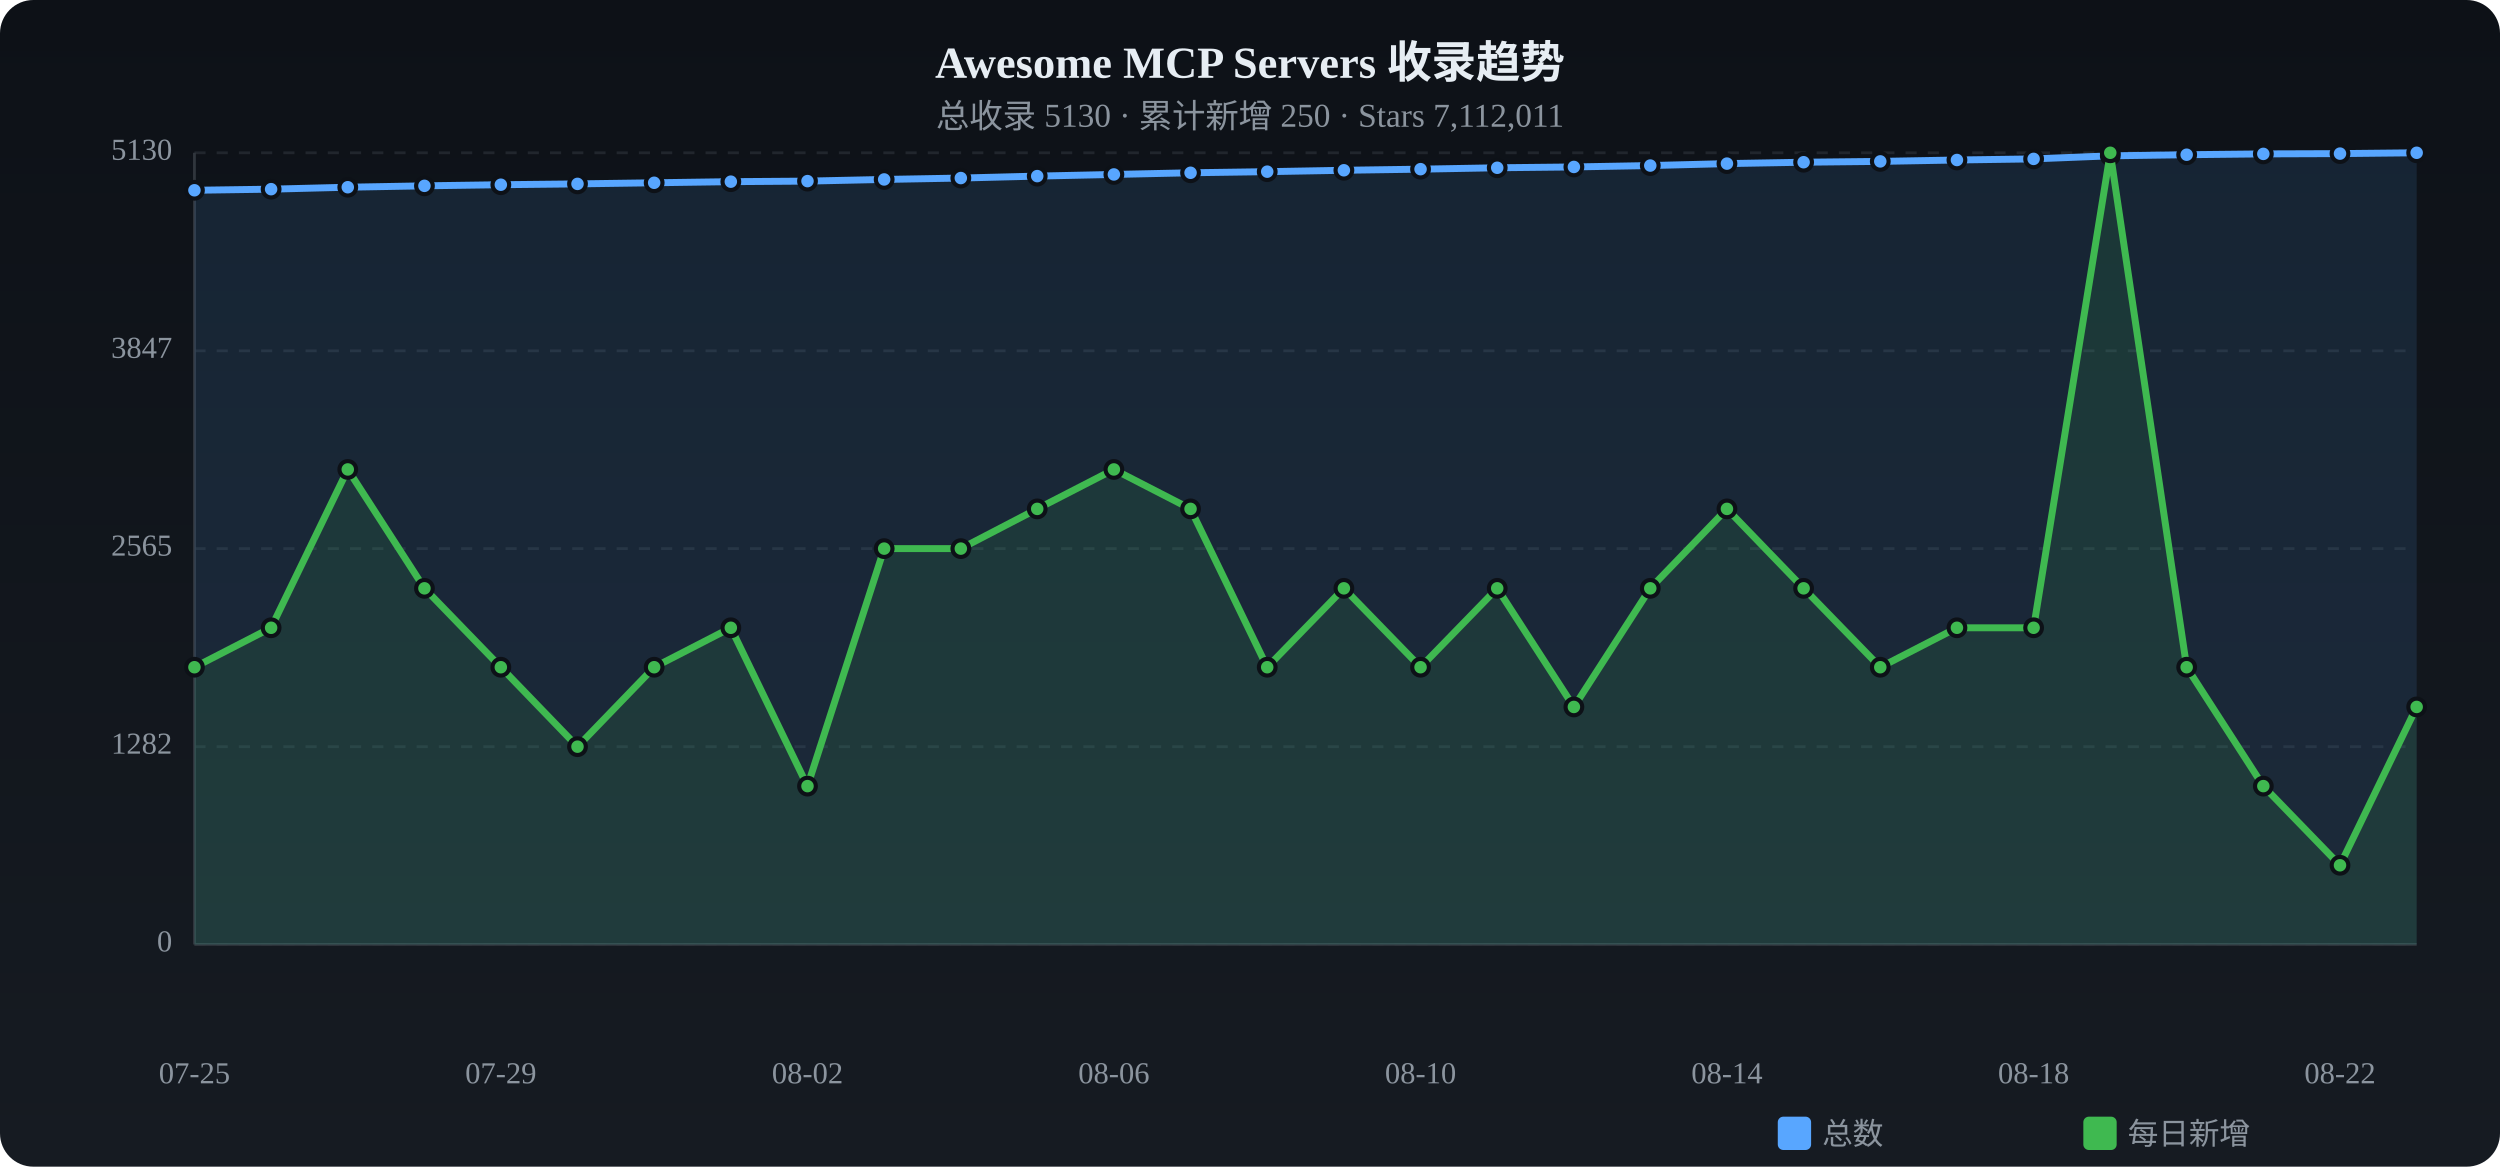
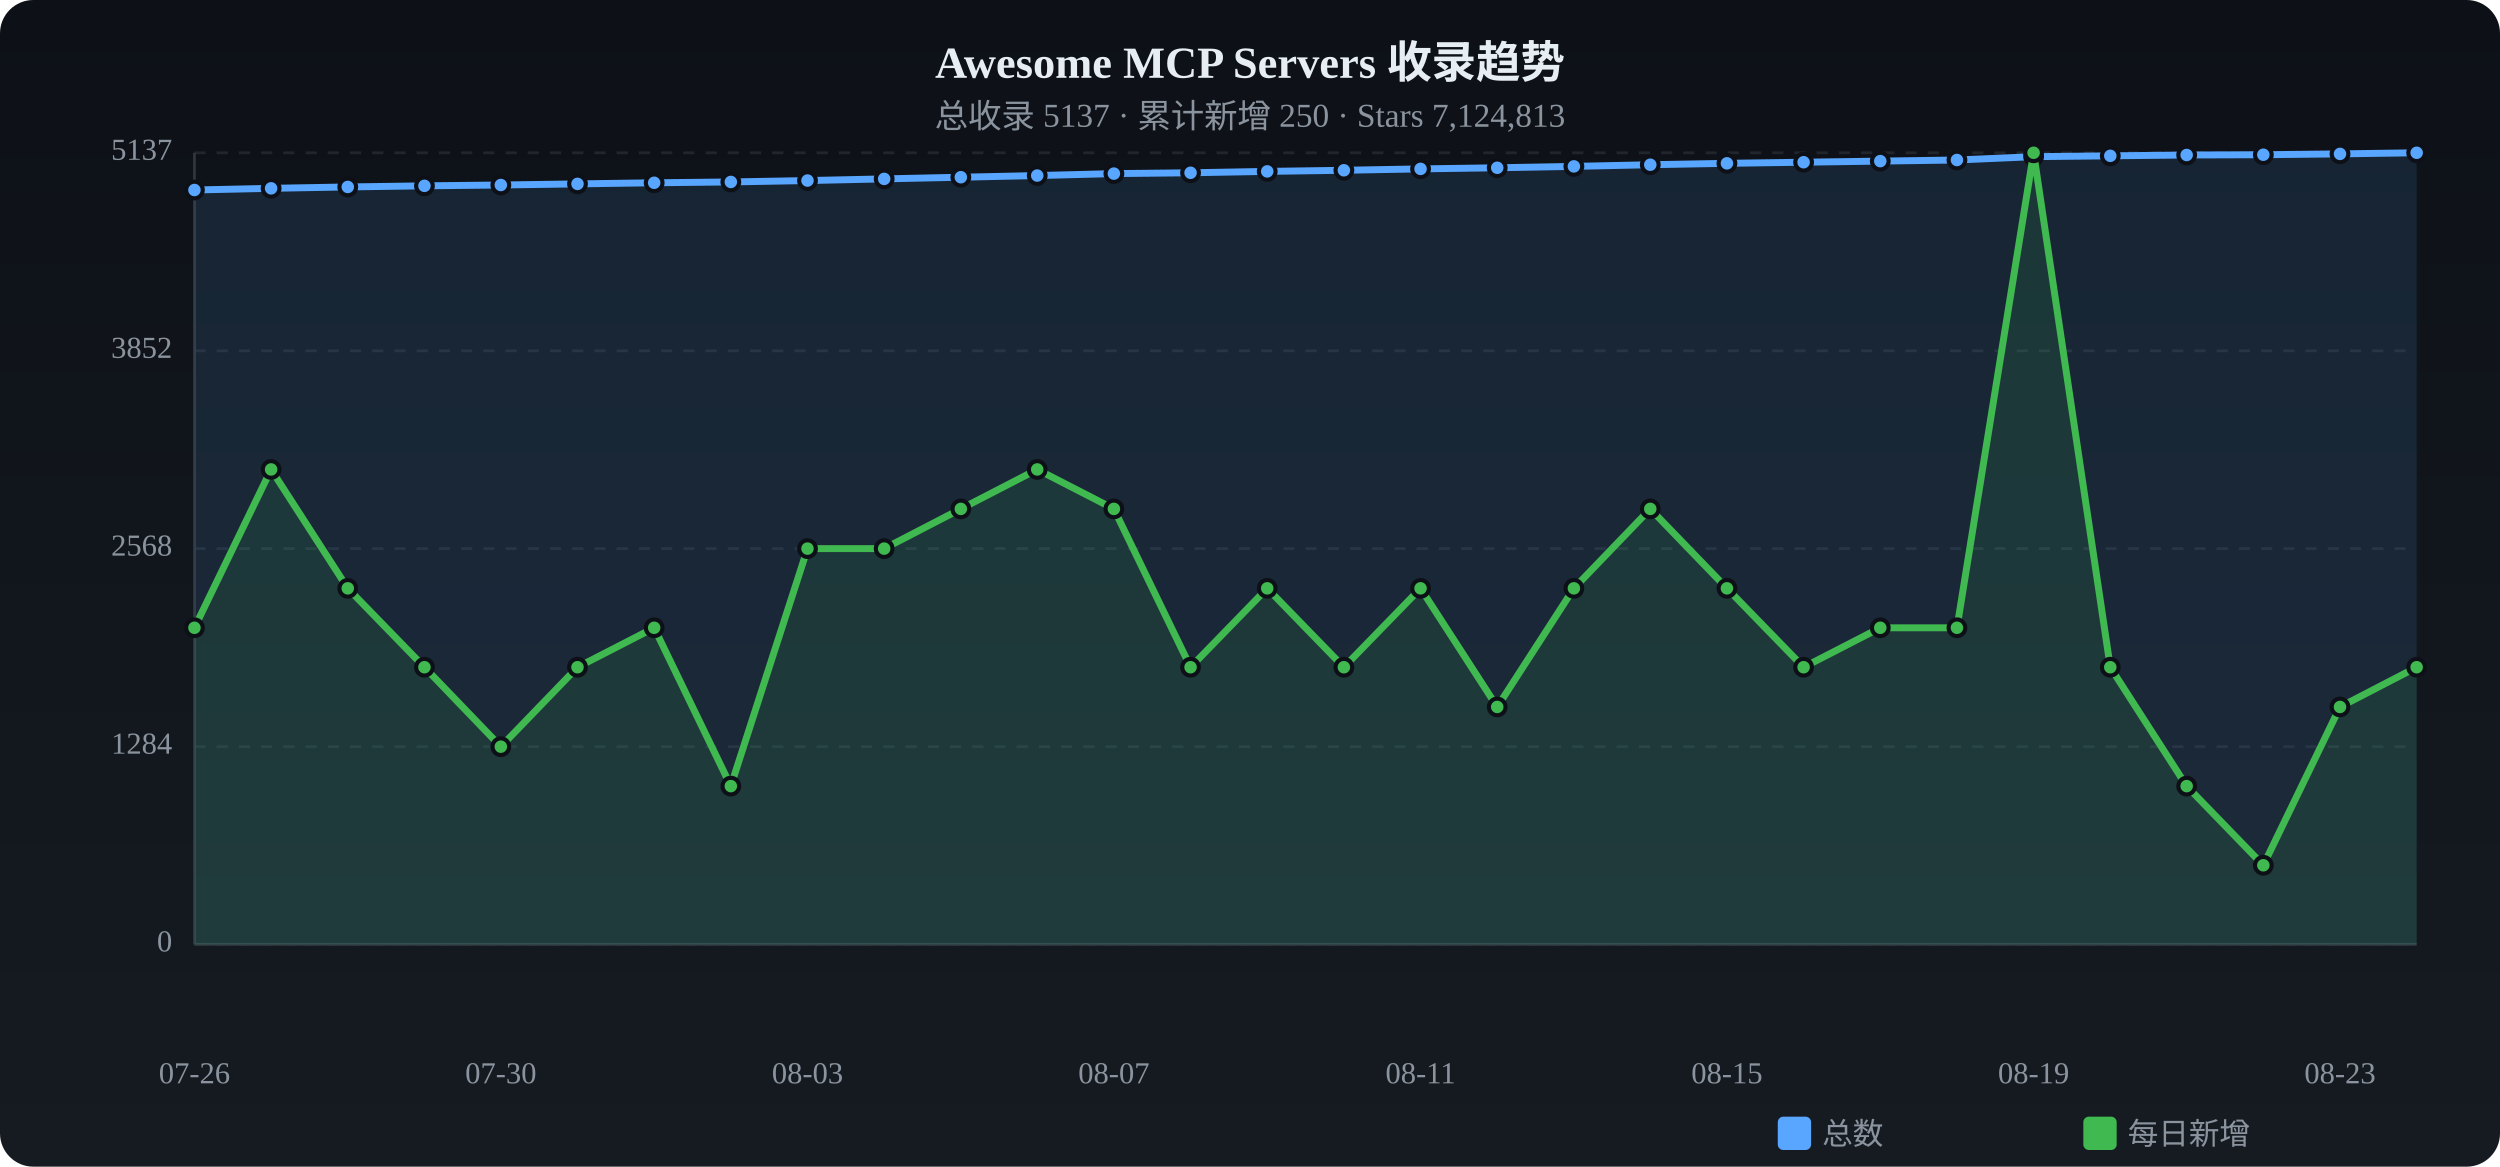
<svg xmlns="http://www.w3.org/2000/svg" viewBox="0 0 900 420" width="900" height="420">
  <defs>
    <linearGradient id="tbg" x1="0%" y1="0%" x2="0%" y2="100%">
      <stop offset="0%" stop-color="#0d1117" />
      <stop offset="100%" stop-color="#161b22" />
    </linearGradient>
  </defs>
  <rect width="900" height="420" rx="12" fill="url(#tbg)" />
  <text x="450.0" y="28" text-anchor="middle" fill="#e6edf3" font-size="16" font-weight="bold">Awesome MCP Servers 收录趋势</text>
-   <text x="450.0" y="46" text-anchor="middle" fill="#8b949e" font-size="12">总收录 5130 · 累计新增 250 · Stars 7,112,011</text>
+   <text x="450.0" y="46" text-anchor="middle" fill="#8b949e" font-size="12">总收录 5137 · 累计新增 250 · Stars 7,124,813</text>
  <text x="62" y="340.0" text-anchor="end" fill="#8b949e" font-size="11" dominant-baseline="middle">0</text>
  <line x1="70" y1="340.0" x2="870" y2="340.0" stroke="#21262d" stroke-dasharray="4 4" />
-   <text x="62" y="268.8" text-anchor="end" fill="#8b949e" font-size="11" dominant-baseline="middle">1282</text>
+   <text x="62" y="268.8" text-anchor="end" fill="#8b949e" font-size="11" dominant-baseline="middle">1284</text>
  <line x1="70" y1="268.8" x2="870" y2="268.8" stroke="#21262d" stroke-dasharray="4 4" />
-   <text x="62" y="197.5" text-anchor="end" fill="#8b949e" font-size="11" dominant-baseline="middle">2565</text>
+   <text x="62" y="197.5" text-anchor="end" fill="#8b949e" font-size="11" dominant-baseline="middle">2568</text>
  <line x1="70" y1="197.5" x2="870" y2="197.5" stroke="#21262d" stroke-dasharray="4 4" />
-   <text x="62" y="126.3" text-anchor="end" fill="#8b949e" font-size="11" dominant-baseline="middle">3847</text>
+   <text x="62" y="126.3" text-anchor="end" fill="#8b949e" font-size="11" dominant-baseline="middle">3852</text>
  <line x1="70" y1="126.3" x2="870" y2="126.3" stroke="#21262d" stroke-dasharray="4 4" />
-   <text x="62" y="55.0" text-anchor="end" fill="#8b949e" font-size="11" dominant-baseline="middle">5130</text>
+   <text x="62" y="55.0" text-anchor="end" fill="#8b949e" font-size="11" dominant-baseline="middle">5137</text>
  <line x1="70" y1="55.0" x2="870" y2="55.0" stroke="#21262d" stroke-dasharray="4 4" />
  <line x1="70" y1="55" x2="70" y2="340" stroke="#30363d" />
  <line x1="70" y1="340" x2="870" y2="340" stroke="#30363d" />
-   <path d="M70.0,68.5 L97.6,68.1 L125.2,67.4 L152.8,66.9 L180.3,66.5 L207.9,66.2 L235.5,65.8 L263.1,65.4 L290.7,65.2 L318.3,64.6 L345.9,64.1 L373.4,63.4 L401.0,62.8 L428.6,62.2 L456.2,61.8 L483.8,61.3 L511.4,60.9 L539.0,60.4 L566.6,60.1 L594.1,59.6 L621.7,58.9 L649.3,58.4 L676.9,58.1 L704.5,57.6 L732.1,57.2 L759.7,56.1 L787.2,55.7 L814.8,55.4 L842.4,55.3 L870.0,55.0 L870.0,340 L70.0,340 Z" fill="#58a6ff" opacity="0.12" />
-   <polyline points="70.0,68.5 97.6,68.1 125.2,67.4 152.8,66.9 180.3,66.5 207.9,66.2 235.5,65.8 263.1,65.4 290.7,65.2 318.3,64.6 345.9,64.1 373.4,63.4 401.0,62.8 428.6,62.2 456.2,61.8 483.8,61.3 511.4,60.9 539.0,60.4 566.6,60.1 594.1,59.6 621.7,58.9 649.3,58.4 676.9,58.1 704.5,57.6 732.1,57.2 759.7,56.1 787.2,55.7 814.8,55.4 842.4,55.3 870.0,55.0" fill="none" stroke="#58a6ff" stroke-width="2.5" stroke-linecap="round" stroke-linejoin="round" />
-   <circle cx="70.0" cy="68.5" r="3" fill="#58a6ff" stroke="#0d1117" stroke-width="1.5" />
-   <circle cx="97.6" cy="68.1" r="3" fill="#58a6ff" stroke="#0d1117" stroke-width="1.5" />
-   <circle cx="125.2" cy="67.4" r="3" fill="#58a6ff" stroke="#0d1117" stroke-width="1.5" />
+   <path d="M70.0,68.4 L97.6,67.8 L125.2,67.3 L152.8,66.9 L180.3,66.6 L207.9,66.2 L235.5,65.8 L263.1,65.5 L290.7,65.0 L318.3,64.4 L345.9,63.8 L373.4,63.2 L401.0,62.5 L428.6,62.2 L456.2,61.7 L483.8,61.3 L511.4,60.8 L539.0,60.4 L566.6,59.9 L594.1,59.3 L621.7,58.8 L649.3,58.4 L676.9,58.0 L704.5,57.6 L732.1,56.4 L759.7,56.1 L787.2,55.8 L814.8,55.7 L842.4,55.4 L870.0,55.0 L870.0,340 L70.0,340 Z" fill="#58a6ff" opacity="0.12" />
+   <polyline points="70.0,68.4 97.6,67.8 125.2,67.3 152.8,66.9 180.3,66.6 207.9,66.2 235.5,65.8 263.1,65.5 290.7,65.0 318.3,64.4 345.9,63.8 373.4,63.2 401.0,62.5 428.6,62.2 456.2,61.7 483.8,61.3 511.4,60.8 539.0,60.4 566.6,59.9 594.1,59.3 621.7,58.8 649.3,58.4 676.9,58.0 704.5,57.6 732.1,56.4 759.7,56.1 787.2,55.8 814.8,55.7 842.4,55.4 870.0,55.0" fill="none" stroke="#58a6ff" stroke-width="2.5" stroke-linecap="round" stroke-linejoin="round" />
+   <circle cx="70.0" cy="68.4" r="3" fill="#58a6ff" stroke="#0d1117" stroke-width="1.5" />
+   <circle cx="97.6" cy="67.8" r="3" fill="#58a6ff" stroke="#0d1117" stroke-width="1.5" />
+   <circle cx="125.2" cy="67.3" r="3" fill="#58a6ff" stroke="#0d1117" stroke-width="1.5" />
  <circle cx="152.8" cy="66.9" r="3" fill="#58a6ff" stroke="#0d1117" stroke-width="1.5" />
-   <circle cx="180.3" cy="66.5" r="3" fill="#58a6ff" stroke="#0d1117" stroke-width="1.5" />
+   <circle cx="180.3" cy="66.6" r="3" fill="#58a6ff" stroke="#0d1117" stroke-width="1.5" />
  <circle cx="207.9" cy="66.2" r="3" fill="#58a6ff" stroke="#0d1117" stroke-width="1.5" />
  <circle cx="235.5" cy="65.8" r="3" fill="#58a6ff" stroke="#0d1117" stroke-width="1.5" />
-   <circle cx="263.1" cy="65.4" r="3" fill="#58a6ff" stroke="#0d1117" stroke-width="1.5" />
-   <circle cx="290.7" cy="65.2" r="3" fill="#58a6ff" stroke="#0d1117" stroke-width="1.5" />
-   <circle cx="318.3" cy="64.6" r="3" fill="#58a6ff" stroke="#0d1117" stroke-width="1.5" />
-   <circle cx="345.9" cy="64.1" r="3" fill="#58a6ff" stroke="#0d1117" stroke-width="1.5" />
-   <circle cx="373.4" cy="63.4" r="3" fill="#58a6ff" stroke="#0d1117" stroke-width="1.5" />
-   <circle cx="401.0" cy="62.8" r="3" fill="#58a6ff" stroke="#0d1117" stroke-width="1.5" />
+   <circle cx="263.1" cy="65.5" r="3" fill="#58a6ff" stroke="#0d1117" stroke-width="1.5" />
+   <circle cx="290.7" cy="65.0" r="3" fill="#58a6ff" stroke="#0d1117" stroke-width="1.5" />
+   <circle cx="318.3" cy="64.4" r="3" fill="#58a6ff" stroke="#0d1117" stroke-width="1.5" />
+   <circle cx="345.9" cy="63.8" r="3" fill="#58a6ff" stroke="#0d1117" stroke-width="1.5" />
+   <circle cx="373.4" cy="63.2" r="3" fill="#58a6ff" stroke="#0d1117" stroke-width="1.5" />
+   <circle cx="401.0" cy="62.5" r="3" fill="#58a6ff" stroke="#0d1117" stroke-width="1.5" />
  <circle cx="428.6" cy="62.2" r="3" fill="#58a6ff" stroke="#0d1117" stroke-width="1.5" />
-   <circle cx="456.2" cy="61.8" r="3" fill="#58a6ff" stroke="#0d1117" stroke-width="1.5" />
+   <circle cx="456.2" cy="61.7" r="3" fill="#58a6ff" stroke="#0d1117" stroke-width="1.5" />
  <circle cx="483.8" cy="61.3" r="3" fill="#58a6ff" stroke="#0d1117" stroke-width="1.5" />
-   <circle cx="511.4" cy="60.9" r="3" fill="#58a6ff" stroke="#0d1117" stroke-width="1.5" />
+   <circle cx="511.4" cy="60.8" r="3" fill="#58a6ff" stroke="#0d1117" stroke-width="1.5" />
  <circle cx="539.0" cy="60.4" r="3" fill="#58a6ff" stroke="#0d1117" stroke-width="1.5" />
-   <circle cx="566.6" cy="60.1" r="3" fill="#58a6ff" stroke="#0d1117" stroke-width="1.5" />
-   <circle cx="594.1" cy="59.6" r="3" fill="#58a6ff" stroke="#0d1117" stroke-width="1.5" />
-   <circle cx="621.7" cy="58.9" r="3" fill="#58a6ff" stroke="#0d1117" stroke-width="1.5" />
+   <circle cx="566.6" cy="59.9" r="3" fill="#58a6ff" stroke="#0d1117" stroke-width="1.5" />
+   <circle cx="594.1" cy="59.3" r="3" fill="#58a6ff" stroke="#0d1117" stroke-width="1.5" />
+   <circle cx="621.7" cy="58.8" r="3" fill="#58a6ff" stroke="#0d1117" stroke-width="1.5" />
  <circle cx="649.3" cy="58.4" r="3" fill="#58a6ff" stroke="#0d1117" stroke-width="1.5" />
-   <circle cx="676.9" cy="58.1" r="3" fill="#58a6ff" stroke="#0d1117" stroke-width="1.5" />
+   <circle cx="676.9" cy="58.0" r="3" fill="#58a6ff" stroke="#0d1117" stroke-width="1.5" />
  <circle cx="704.5" cy="57.6" r="3" fill="#58a6ff" stroke="#0d1117" stroke-width="1.5" />
-   <circle cx="732.1" cy="57.2" r="3" fill="#58a6ff" stroke="#0d1117" stroke-width="1.5" />
+   <circle cx="732.1" cy="56.4" r="3" fill="#58a6ff" stroke="#0d1117" stroke-width="1.5" />
  <circle cx="759.7" cy="56.1" r="3" fill="#58a6ff" stroke="#0d1117" stroke-width="1.5" />
-   <circle cx="787.2" cy="55.7" r="3" fill="#58a6ff" stroke="#0d1117" stroke-width="1.5" />
-   <circle cx="814.8" cy="55.4" r="3" fill="#58a6ff" stroke="#0d1117" stroke-width="1.5" />
-   <circle cx="842.4" cy="55.3" r="3" fill="#58a6ff" stroke="#0d1117" stroke-width="1.5" />
+   <circle cx="787.2" cy="55.8" r="3" fill="#58a6ff" stroke="#0d1117" stroke-width="1.5" />
+   <circle cx="814.8" cy="55.7" r="3" fill="#58a6ff" stroke="#0d1117" stroke-width="1.5" />
+   <circle cx="842.4" cy="55.4" r="3" fill="#58a6ff" stroke="#0d1117" stroke-width="1.5" />
  <circle cx="870.0" cy="55.0" r="3" fill="#58a6ff" stroke="#0d1117" stroke-width="1.5" />
-   <path d="M70.0,240.2 L97.6,226.0 L125.2,169.0 L152.8,211.8 L180.3,240.2 L207.9,268.8 L235.5,240.2 L263.1,226.0 L290.7,283.0 L318.3,197.5 L345.9,197.5 L373.4,183.2 L401.0,169.0 L428.6,183.2 L456.2,240.2 L483.8,211.8 L511.4,240.2 L539.0,211.8 L566.6,254.5 L594.1,211.8 L621.7,183.2 L649.3,211.8 L676.9,240.2 L704.5,226.0 L732.1,226.0 L759.7,55.0 L787.2,240.2 L814.8,283.0 L842.4,311.5 L870.0,254.5 L870.0,340 L70.0,340 Z" fill="#3fb950" opacity="0.12" />
-   <polyline points="70.0,240.2 97.6,226.0 125.2,169.0 152.8,211.8 180.3,240.2 207.9,268.8 235.5,240.2 263.1,226.0 290.7,283.0 318.3,197.5 345.9,197.5 373.4,183.2 401.0,169.0 428.6,183.2 456.2,240.2 483.8,211.8 511.4,240.2 539.0,211.8 566.6,254.5 594.1,211.8 621.7,183.2 649.3,211.8 676.9,240.2 704.5,226.0 732.1,226.0 759.7,55.0 787.2,240.2 814.8,283.0 842.4,311.5 870.0,254.5" fill="none" stroke="#3fb950" stroke-width="2.5" stroke-linecap="round" stroke-linejoin="round" />
-   <circle cx="70.0" cy="240.2" r="3" fill="#3fb950" stroke="#0d1117" stroke-width="1.5" />
-   <circle cx="97.6" cy="226.0" r="3" fill="#3fb950" stroke="#0d1117" stroke-width="1.5" />
-   <circle cx="125.2" cy="169.0" r="3" fill="#3fb950" stroke="#0d1117" stroke-width="1.5" />
-   <circle cx="152.8" cy="211.8" r="3" fill="#3fb950" stroke="#0d1117" stroke-width="1.5" />
-   <circle cx="180.3" cy="240.2" r="3" fill="#3fb950" stroke="#0d1117" stroke-width="1.5" />
-   <circle cx="207.9" cy="268.8" r="3" fill="#3fb950" stroke="#0d1117" stroke-width="1.5" />
-   <circle cx="235.5" cy="240.2" r="3" fill="#3fb950" stroke="#0d1117" stroke-width="1.5" />
-   <circle cx="263.1" cy="226.0" r="3" fill="#3fb950" stroke="#0d1117" stroke-width="1.5" />
-   <circle cx="290.7" cy="283.0" r="3" fill="#3fb950" stroke="#0d1117" stroke-width="1.5" />
+   <path d="M70.0,226.0 L97.6,169.0 L125.2,211.8 L152.8,240.2 L180.3,268.8 L207.9,240.2 L235.5,226.0 L263.1,283.0 L290.7,197.5 L318.3,197.5 L345.9,183.2 L373.4,169.0 L401.0,183.2 L428.6,240.2 L456.2,211.8 L483.8,240.2 L511.4,211.8 L539.0,254.5 L566.6,211.8 L594.1,183.2 L621.7,211.8 L649.3,240.2 L676.9,226.0 L704.5,226.0 L732.1,55.0 L759.7,240.2 L787.2,283.0 L814.8,311.5 L842.4,254.5 L870.0,240.2 L870.0,340 L70.0,340 Z" fill="#3fb950" opacity="0.12" />
+   <polyline points="70.0,226.0 97.6,169.0 125.2,211.8 152.8,240.2 180.3,268.8 207.9,240.2 235.5,226.0 263.1,283.0 290.7,197.5 318.3,197.5 345.9,183.2 373.4,169.0 401.0,183.2 428.6,240.2 456.2,211.8 483.8,240.2 511.4,211.8 539.0,254.5 566.6,211.8 594.1,183.2 621.7,211.8 649.3,240.2 676.9,226.0 704.5,226.0 732.1,55.0 759.7,240.2 787.2,283.0 814.8,311.5 842.4,254.5 870.0,240.2" fill="none" stroke="#3fb950" stroke-width="2.5" stroke-linecap="round" stroke-linejoin="round" />
+   <circle cx="70.0" cy="226.0" r="3" fill="#3fb950" stroke="#0d1117" stroke-width="1.5" />
+   <circle cx="97.6" cy="169.0" r="3" fill="#3fb950" stroke="#0d1117" stroke-width="1.5" />
+   <circle cx="125.2" cy="211.8" r="3" fill="#3fb950" stroke="#0d1117" stroke-width="1.5" />
+   <circle cx="152.8" cy="240.2" r="3" fill="#3fb950" stroke="#0d1117" stroke-width="1.5" />
+   <circle cx="180.3" cy="268.8" r="3" fill="#3fb950" stroke="#0d1117" stroke-width="1.5" />
+   <circle cx="207.9" cy="240.2" r="3" fill="#3fb950" stroke="#0d1117" stroke-width="1.5" />
+   <circle cx="235.5" cy="226.0" r="3" fill="#3fb950" stroke="#0d1117" stroke-width="1.5" />
+   <circle cx="263.1" cy="283.0" r="3" fill="#3fb950" stroke="#0d1117" stroke-width="1.5" />
+   <circle cx="290.7" cy="197.5" r="3" fill="#3fb950" stroke="#0d1117" stroke-width="1.5" />
  <circle cx="318.3" cy="197.5" r="3" fill="#3fb950" stroke="#0d1117" stroke-width="1.5" />
-   <circle cx="345.9" cy="197.5" r="3" fill="#3fb950" stroke="#0d1117" stroke-width="1.5" />
-   <circle cx="373.4" cy="183.2" r="3" fill="#3fb950" stroke="#0d1117" stroke-width="1.5" />
-   <circle cx="401.0" cy="169.0" r="3" fill="#3fb950" stroke="#0d1117" stroke-width="1.5" />
-   <circle cx="428.6" cy="183.2" r="3" fill="#3fb950" stroke="#0d1117" stroke-width="1.5" />
-   <circle cx="456.2" cy="240.2" r="3" fill="#3fb950" stroke="#0d1117" stroke-width="1.5" />
-   <circle cx="483.8" cy="211.8" r="3" fill="#3fb950" stroke="#0d1117" stroke-width="1.5" />
-   <circle cx="511.4" cy="240.2" r="3" fill="#3fb950" stroke="#0d1117" stroke-width="1.5" />
-   <circle cx="539.0" cy="211.8" r="3" fill="#3fb950" stroke="#0d1117" stroke-width="1.5" />
-   <circle cx="566.6" cy="254.5" r="3" fill="#3fb950" stroke="#0d1117" stroke-width="1.5" />
-   <circle cx="594.1" cy="211.8" r="3" fill="#3fb950" stroke="#0d1117" stroke-width="1.5" />
-   <circle cx="621.7" cy="183.2" r="3" fill="#3fb950" stroke="#0d1117" stroke-width="1.5" />
-   <circle cx="649.3" cy="211.8" r="3" fill="#3fb950" stroke="#0d1117" stroke-width="1.5" />
-   <circle cx="676.9" cy="240.2" r="3" fill="#3fb950" stroke="#0d1117" stroke-width="1.5" />
+   <circle cx="345.9" cy="183.2" r="3" fill="#3fb950" stroke="#0d1117" stroke-width="1.5" />
+   <circle cx="373.4" cy="169.0" r="3" fill="#3fb950" stroke="#0d1117" stroke-width="1.5" />
+   <circle cx="401.0" cy="183.2" r="3" fill="#3fb950" stroke="#0d1117" stroke-width="1.5" />
+   <circle cx="428.6" cy="240.2" r="3" fill="#3fb950" stroke="#0d1117" stroke-width="1.5" />
+   <circle cx="456.2" cy="211.8" r="3" fill="#3fb950" stroke="#0d1117" stroke-width="1.5" />
+   <circle cx="483.8" cy="240.2" r="3" fill="#3fb950" stroke="#0d1117" stroke-width="1.5" />
+   <circle cx="511.4" cy="211.8" r="3" fill="#3fb950" stroke="#0d1117" stroke-width="1.5" />
+   <circle cx="539.0" cy="254.5" r="3" fill="#3fb950" stroke="#0d1117" stroke-width="1.5" />
+   <circle cx="566.6" cy="211.8" r="3" fill="#3fb950" stroke="#0d1117" stroke-width="1.5" />
+   <circle cx="594.1" cy="183.2" r="3" fill="#3fb950" stroke="#0d1117" stroke-width="1.5" />
+   <circle cx="621.7" cy="211.8" r="3" fill="#3fb950" stroke="#0d1117" stroke-width="1.5" />
+   <circle cx="649.3" cy="240.2" r="3" fill="#3fb950" stroke="#0d1117" stroke-width="1.5" />
+   <circle cx="676.9" cy="226.0" r="3" fill="#3fb950" stroke="#0d1117" stroke-width="1.5" />
  <circle cx="704.5" cy="226.0" r="3" fill="#3fb950" stroke="#0d1117" stroke-width="1.5" />
-   <circle cx="732.1" cy="226.0" r="3" fill="#3fb950" stroke="#0d1117" stroke-width="1.5" />
-   <circle cx="759.7" cy="55.0" r="3" fill="#3fb950" stroke="#0d1117" stroke-width="1.5" />
-   <circle cx="787.2" cy="240.2" r="3" fill="#3fb950" stroke="#0d1117" stroke-width="1.5" />
-   <circle cx="814.8" cy="283.0" r="3" fill="#3fb950" stroke="#0d1117" stroke-width="1.5" />
-   <circle cx="842.4" cy="311.5" r="3" fill="#3fb950" stroke="#0d1117" stroke-width="1.5" />
-   <circle cx="870.0" cy="254.5" r="3" fill="#3fb950" stroke="#0d1117" stroke-width="1.5" />
-   <text x="70.0" y="390" text-anchor="middle" fill="#8b949e" font-size="11">07-25</text>
-   <text x="180.3" y="390" text-anchor="middle" fill="#8b949e" font-size="11">07-29</text>
-   <text x="290.7" y="390" text-anchor="middle" fill="#8b949e" font-size="11">08-02</text>
-   <text x="401.0" y="390" text-anchor="middle" fill="#8b949e" font-size="11">08-06</text>
-   <text x="511.4" y="390" text-anchor="middle" fill="#8b949e" font-size="11">08-10</text>
-   <text x="621.7" y="390" text-anchor="middle" fill="#8b949e" font-size="11">08-14</text>
-   <text x="732.1" y="390" text-anchor="middle" fill="#8b949e" font-size="11">08-18</text>
-   <text x="842.4" y="390" text-anchor="middle" fill="#8b949e" font-size="11">08-22</text>
+   <circle cx="732.1" cy="55.0" r="3" fill="#3fb950" stroke="#0d1117" stroke-width="1.5" />
+   <circle cx="759.7" cy="240.2" r="3" fill="#3fb950" stroke="#0d1117" stroke-width="1.5" />
+   <circle cx="787.2" cy="283.0" r="3" fill="#3fb950" stroke="#0d1117" stroke-width="1.5" />
+   <circle cx="814.8" cy="311.5" r="3" fill="#3fb950" stroke="#0d1117" stroke-width="1.5" />
+   <circle cx="842.4" cy="254.5" r="3" fill="#3fb950" stroke="#0d1117" stroke-width="1.5" />
+   <circle cx="870.0" cy="240.2" r="3" fill="#3fb950" stroke="#0d1117" stroke-width="1.5" />
+   <text x="70.0" y="390" text-anchor="middle" fill="#8b949e" font-size="11">07-26</text>
+   <text x="180.3" y="390" text-anchor="middle" fill="#8b949e" font-size="11">07-30</text>
+   <text x="290.7" y="390" text-anchor="middle" fill="#8b949e" font-size="11">08-03</text>
+   <text x="401.0" y="390" text-anchor="middle" fill="#8b949e" font-size="11">08-07</text>
+   <text x="511.4" y="390" text-anchor="middle" fill="#8b949e" font-size="11">08-11</text>
+   <text x="621.7" y="390" text-anchor="middle" fill="#8b949e" font-size="11">08-15</text>
+   <text x="732.1" y="390" text-anchor="middle" fill="#8b949e" font-size="11">08-19</text>
+   <text x="842.4" y="390" text-anchor="middle" fill="#8b949e" font-size="11">08-23</text>
  <rect x="640" y="402" width="12" height="12" rx="2" fill="#58a6ff" />
  <text x="656" y="412" fill="#8b949e" font-size="11">总数</text>
  <rect x="750" y="402" width="12" height="12" rx="2" fill="#3fb950" />
  <text x="766" y="412" fill="#8b949e" font-size="11">每日新增</text>
</svg>
